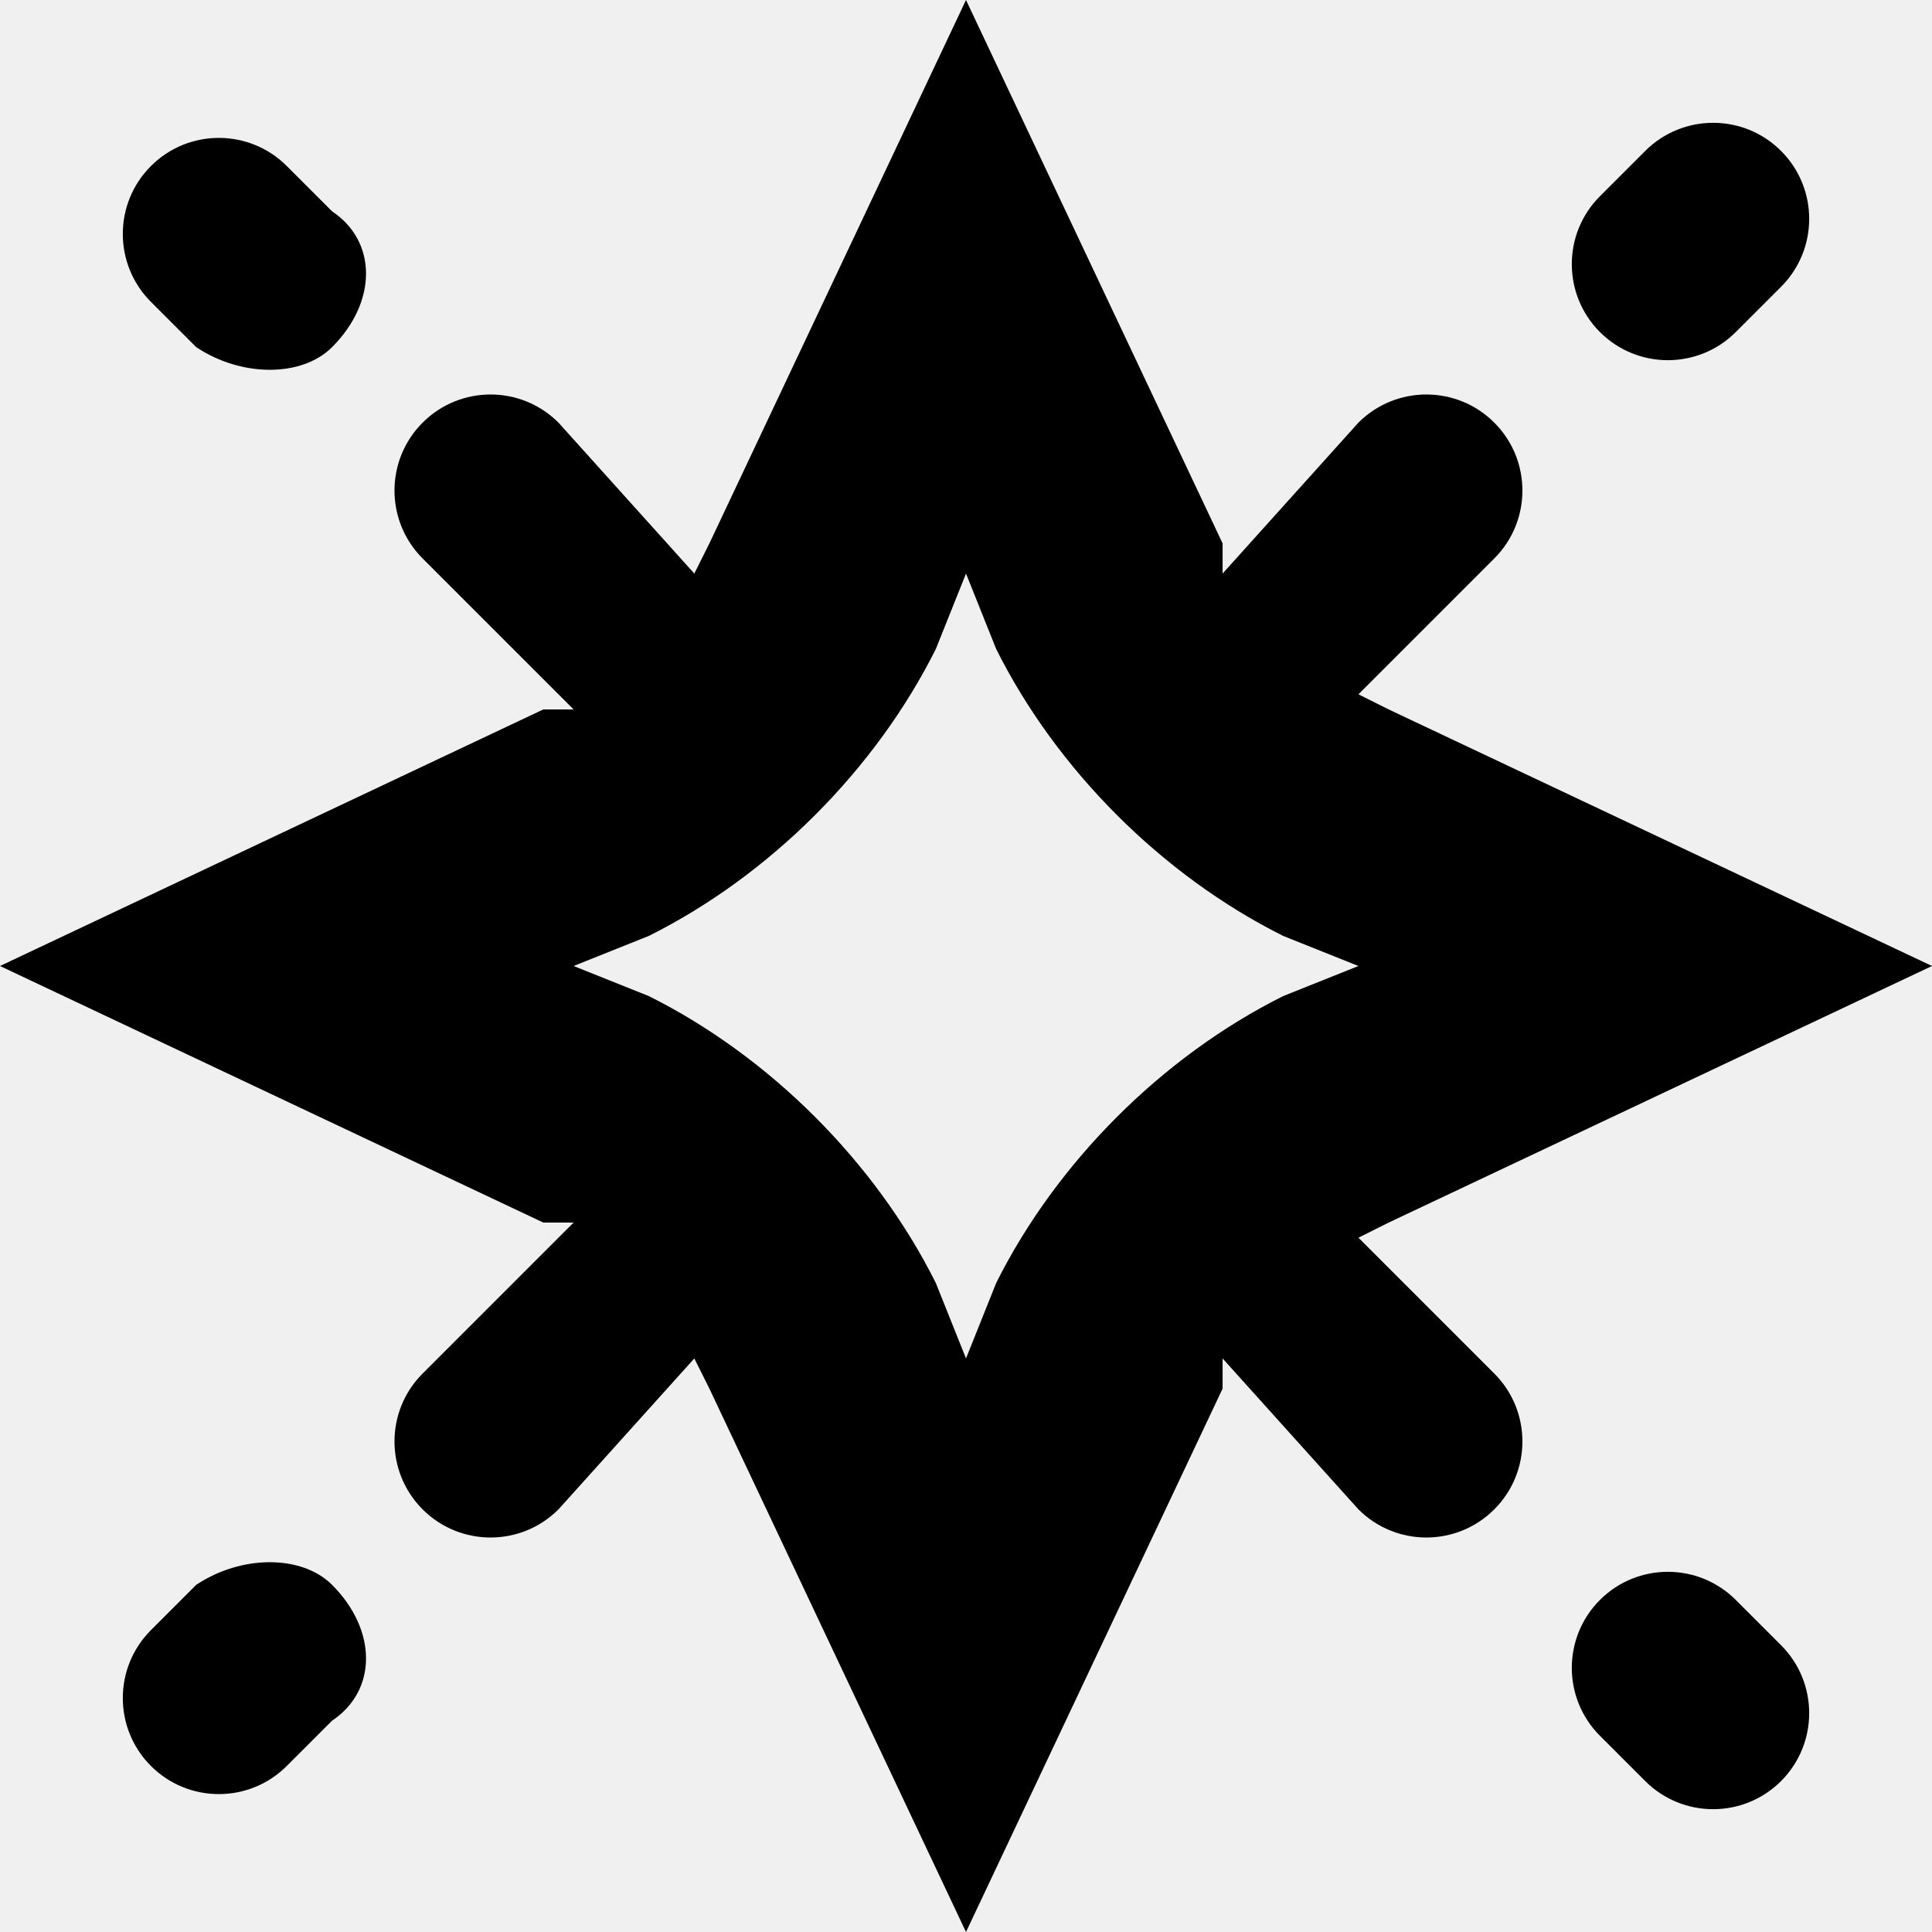
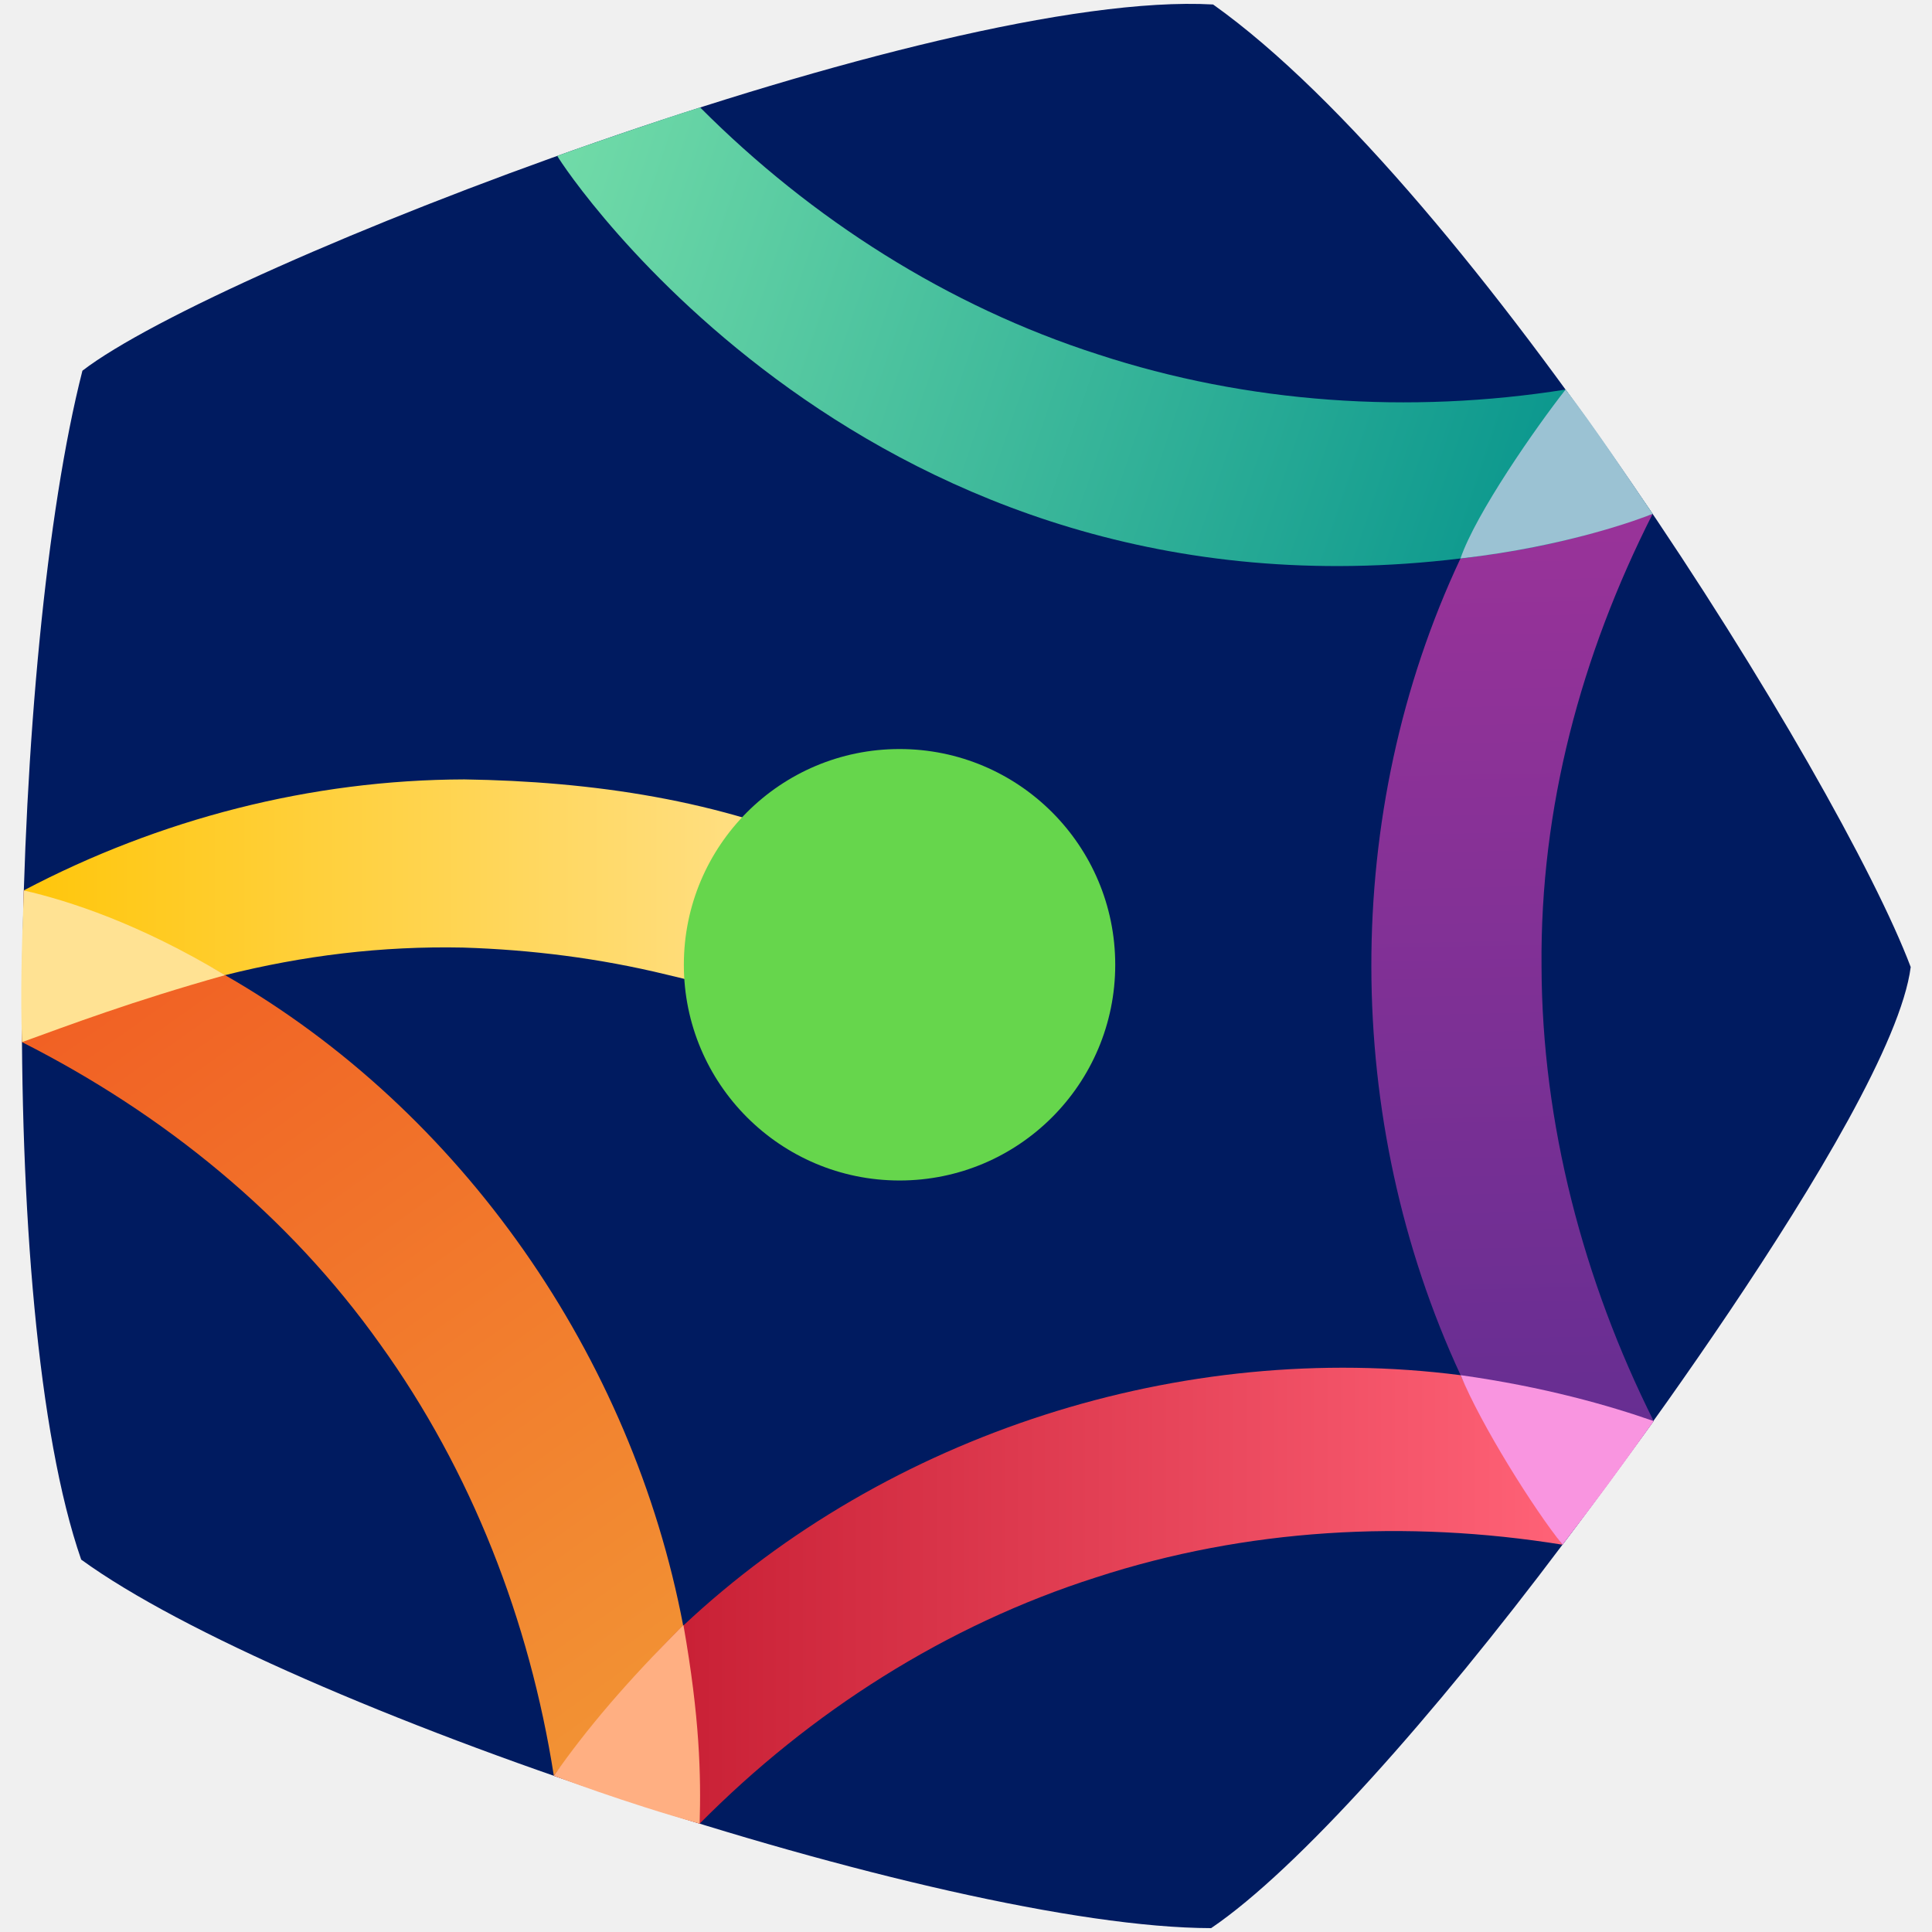
- <svg xmlns="http://www.w3.org/2000/svg" viewBox="0 0 128 128">
-   <path fill-rule="evenodd" d="M81 36 64 0 47 36l-1 2-9-10a6 6 0 0 0-9 9l10 10h-2L0 64l36 17h2L28 91a6 6 0 1 0 9 9l9-10 1 2 17 36 17-36v-2l9 10a6 6 0 1 0 9-9l-9-9 2-1 36-17-36-17-2-1 9-9a6 6 0 1 0-9-9l-9 10v-2Zm-17 2-2 5c-4 8-11 15-19 19l-5 2 5 2c8 4 15 11 19 19l2 5 2-5c4-8 11-15 19-19l5-2-5-2c-8-4-15-11-19-19l-2-5Z" clip-rule="evenodd" />
-   <path d="M118 19a6 6 0 0 0-9-9l-3 3a6 6 0 1 0 9 9l3-3Zm-96 4c-2 2-6 2-9 0l-3-3a6 6 0 1 1 9-9l3 3c3 2 3 6 0 9Zm0 82c-2-2-6-2-9 0l-3 3a6 6 0 1 0 9 9l3-3c3-2 3-6 0-9Zm96 4a6 6 0 0 1-9 9l-3-3a6 6 0 1 1 9-9l3 3Z" />
-   <style>path{fill:#000}@media (prefers-color-scheme:dark){path{fill:#fff}}</style>
+ <svg xmlns="http://www.w3.org/2000/svg" viewBox="0 0 500 500">
+   <linearGradient id="a" gradientUnits="userSpaceOnUse" x1="219.28" x2="6.17" y1="231.45" y2="231.45">
+     <stop offset="0" stop-color="#ffe293" />
+     <stop offset="1" stop-color="#ffc60b" />
+   </linearGradient>
+   <linearGradient id="b" gradientUnits="userSpaceOnUse" x1="171.96" x2="17.72" y1="439.22" y2="222.23">
+     <stop offset="0" stop-color="#f29234" />
+     <stop offset="1" stop-color="#f15a22" />
+   </linearGradient>
+   <linearGradient id="c" gradientUnits="userSpaceOnUse" x1="143.33" x2="404.48" y1="412.96" y2="412.96">
+     <stop offset="0" stop-color="#c1172c" />
+     <stop offset="1" stop-color="#ff6277" />
+   </linearGradient>
+   <linearGradient id="d" gradientUnits="userSpaceOnUse" x1="390.15" x2="395.36" y1="133.71" y2="399.94">
+     <stop offset="0" stop-color="#939" />
+     <stop offset="1" stop-color="#602d91" />
+   </linearGradient>
+   <linearGradient id="e" gradientUnits="userSpaceOnUse" x1="140.44" x2="423.28" y1="51.65" y2="146.21">
+     <stop offset="0" stop-color="#71dba8" />
+     <stop offset="1" stop-color="#00908b" />
+   </linearGradient>
+   <path d="m313.96 1.16c-71.58-4-257.45 67.71-292.63 94.78-18.64 73.02-22.9 242.7-.32 307.68 52.11 37.89 222.94 95.25 292.43 95.38 22.45-15.21 57.82-55.15 90.93-99.24 0 0 85.2-111.13 90.12-149.49-18.39-48.75-113.39-201.34-180.54-249.11z" fill="#001b60" />
+   <path d="m58.23 252.37c20.24-5.08 40.51-7.57 61.58-7.14 17.67.55 35.34 2.77 52.63 6.98 10.96 2.57 21.81 5.68 32.64 8.9 6.28 1.87 19.86-36.79 11.6-40.53-29.97-13.58-63.68-18.38-96.51-18.87-39.71.1-78.93 10.26-114.01 28.72 0 0 36.89 16.31 52.07 21.93z" fill="url(#a)" />
+   <path d="m58.23 252.37c-29.4-16.84-48.74-20.79-52.07-21.93-.1 6.09-.5 38.79-.47 39.26 36.59 18.51 68.93 44.76 92.65 78.13 23.69 32.9 38.7 71.59 44.99 111.73 1.51-2.05 20.67-25.43 33.48-38.85-13.19-69.53-57.21-133.21-118.57-168.35z" fill="url(#b)" />
+   <path d="m378.01 355.9c-72.07-9.27-148.2 15.1-201.2 64.82-12.06 11.32-32.72 37.72-33.48 38.85 4.27 1.47 11.36 3.88 19.07 6.4 5.59 1.82 11.13 3.66 16.72 5.39.63.2 1.32.4 1.95.6 28.69-28.97 63.81-51.36 102.58-63.73 38.86-12.66 80.31-14.98 120.74-8.46.36-.48-.36.48 0 0-2.03-2.84-18.96-27.91-26.37-43.87z" fill="url(#c)" />
+   <path d="m427.7 132.98c-6.12 1.79-30.63 9.23-49.73 11.55-30.93 65.77-30.59 145.38.04 211.37 8.12 17.5 24.1 40.83 26.37 43.87 9.56-12.7 22.13-29.91 23.59-31.99-18.21-36.37-28.91-77.05-29.02-117.66-.39-41.03 10.21-80.52 28.75-117.13z" fill="url(#d)" />
+   <path d="m405.17 100.82c-40.39 6.4-82.27 3.6-121.06-9.12-38.81-12.48-74.09-34.97-102.91-63.89-9.14 2.79-31.33 10.45-36.98 12.53 1.81 3.4 80.87 122.8 233.74 104.19 14.37-1.75 29.19-4.18 49.73-11.55-18.08-26.05-22.18-31.7-22.53-32.16z" fill="url(#e)" />
+   <ellipse cx="232.8" cy="249.68" fill="#66d64c" rx="55.82" ry="55.83" />
+   <path d="m427.7 132.98c-4.86-7.2-16.15-24.07-22.53-32.16-7.68 9.78-23.25 32.11-27.2 43.71 27.92-3.18 47.04-10.43 49.73-11.55z" fill="#9bc2d3" />
+   <path d="m404.38 399.76c9.13-11.91 13.59-17.89 23.59-31.99-11.74-4.09-28.33-8.84-49.96-11.88 5.3 12.9 18.91 34.62 26.37 43.87z" fill="#f995e0" />
+   <path d="m143.33 459.57c-.08-.04 18.53 7.07 37.74 12.38.36-12.43.04-27.38-4.2-51.39-14.9 14.9-25.02 26.85-33.54 39.01z" fill="#ffaf82" />
+   <path d="m6.17 230.44c-.55 14.31-.91 26.72-.47 39.26 12.45-4.5 28.13-10.46 52.54-17.33-22.22-13.38-40.39-19.23-52.07-21.93z" fill="#ffe293" />
</svg>
